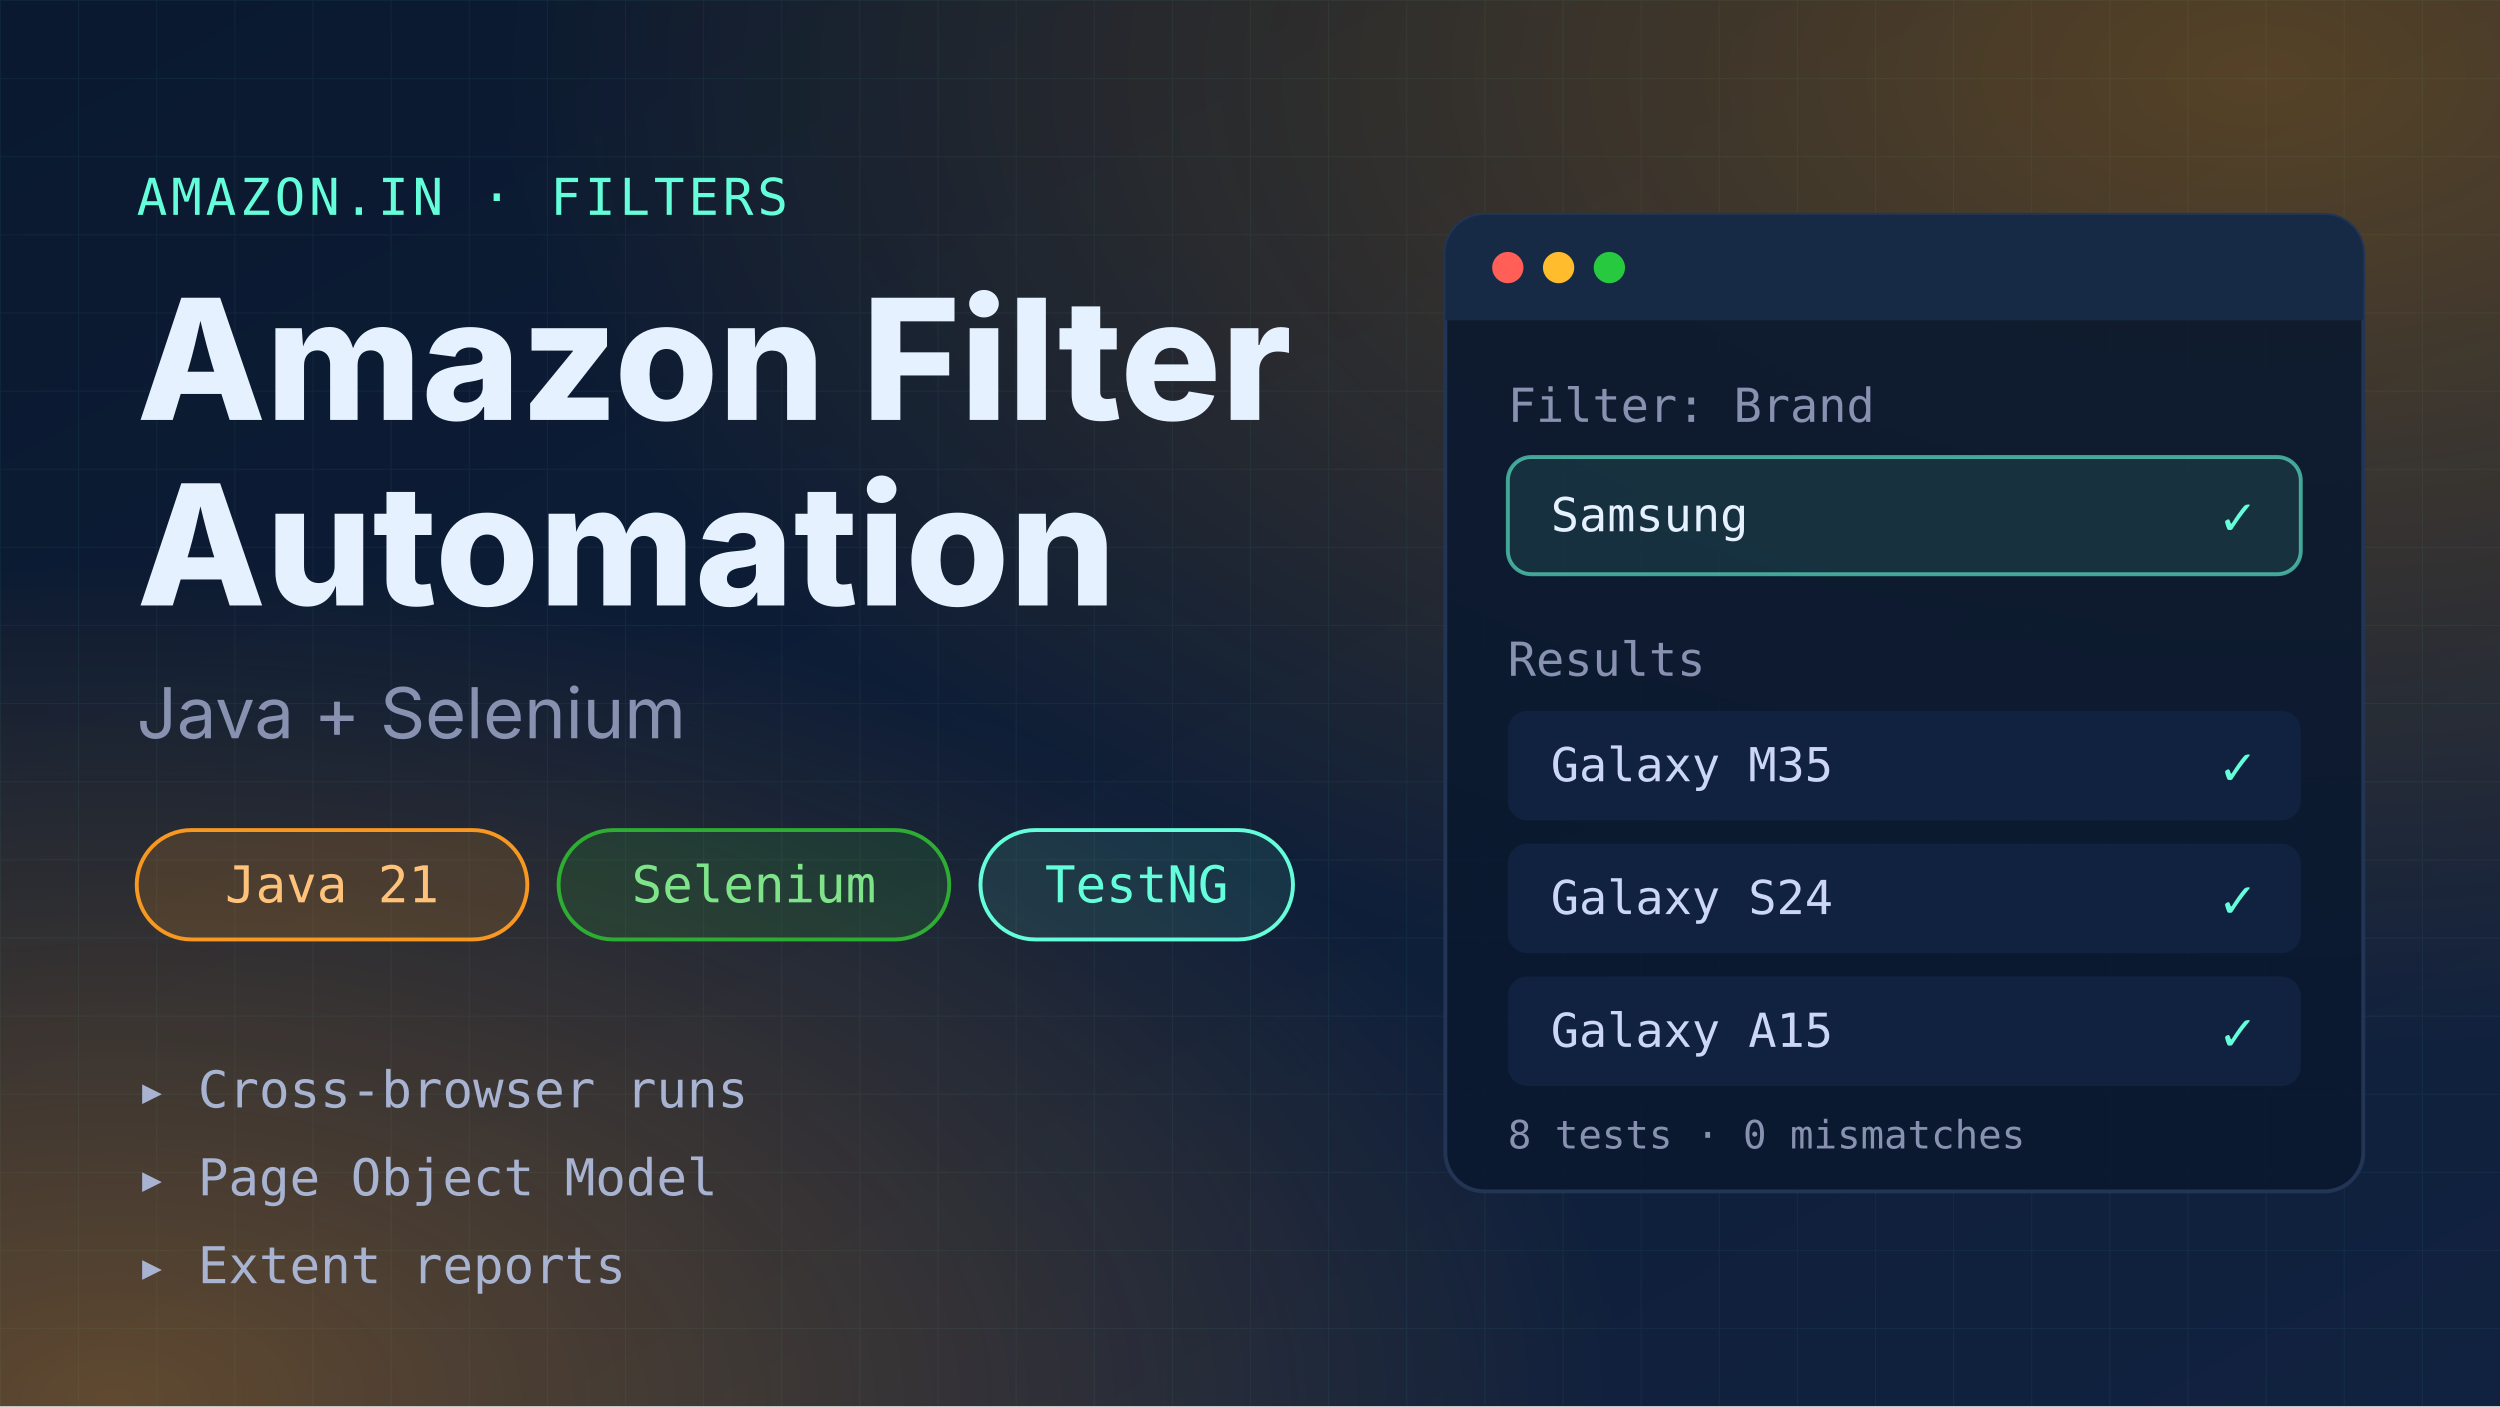
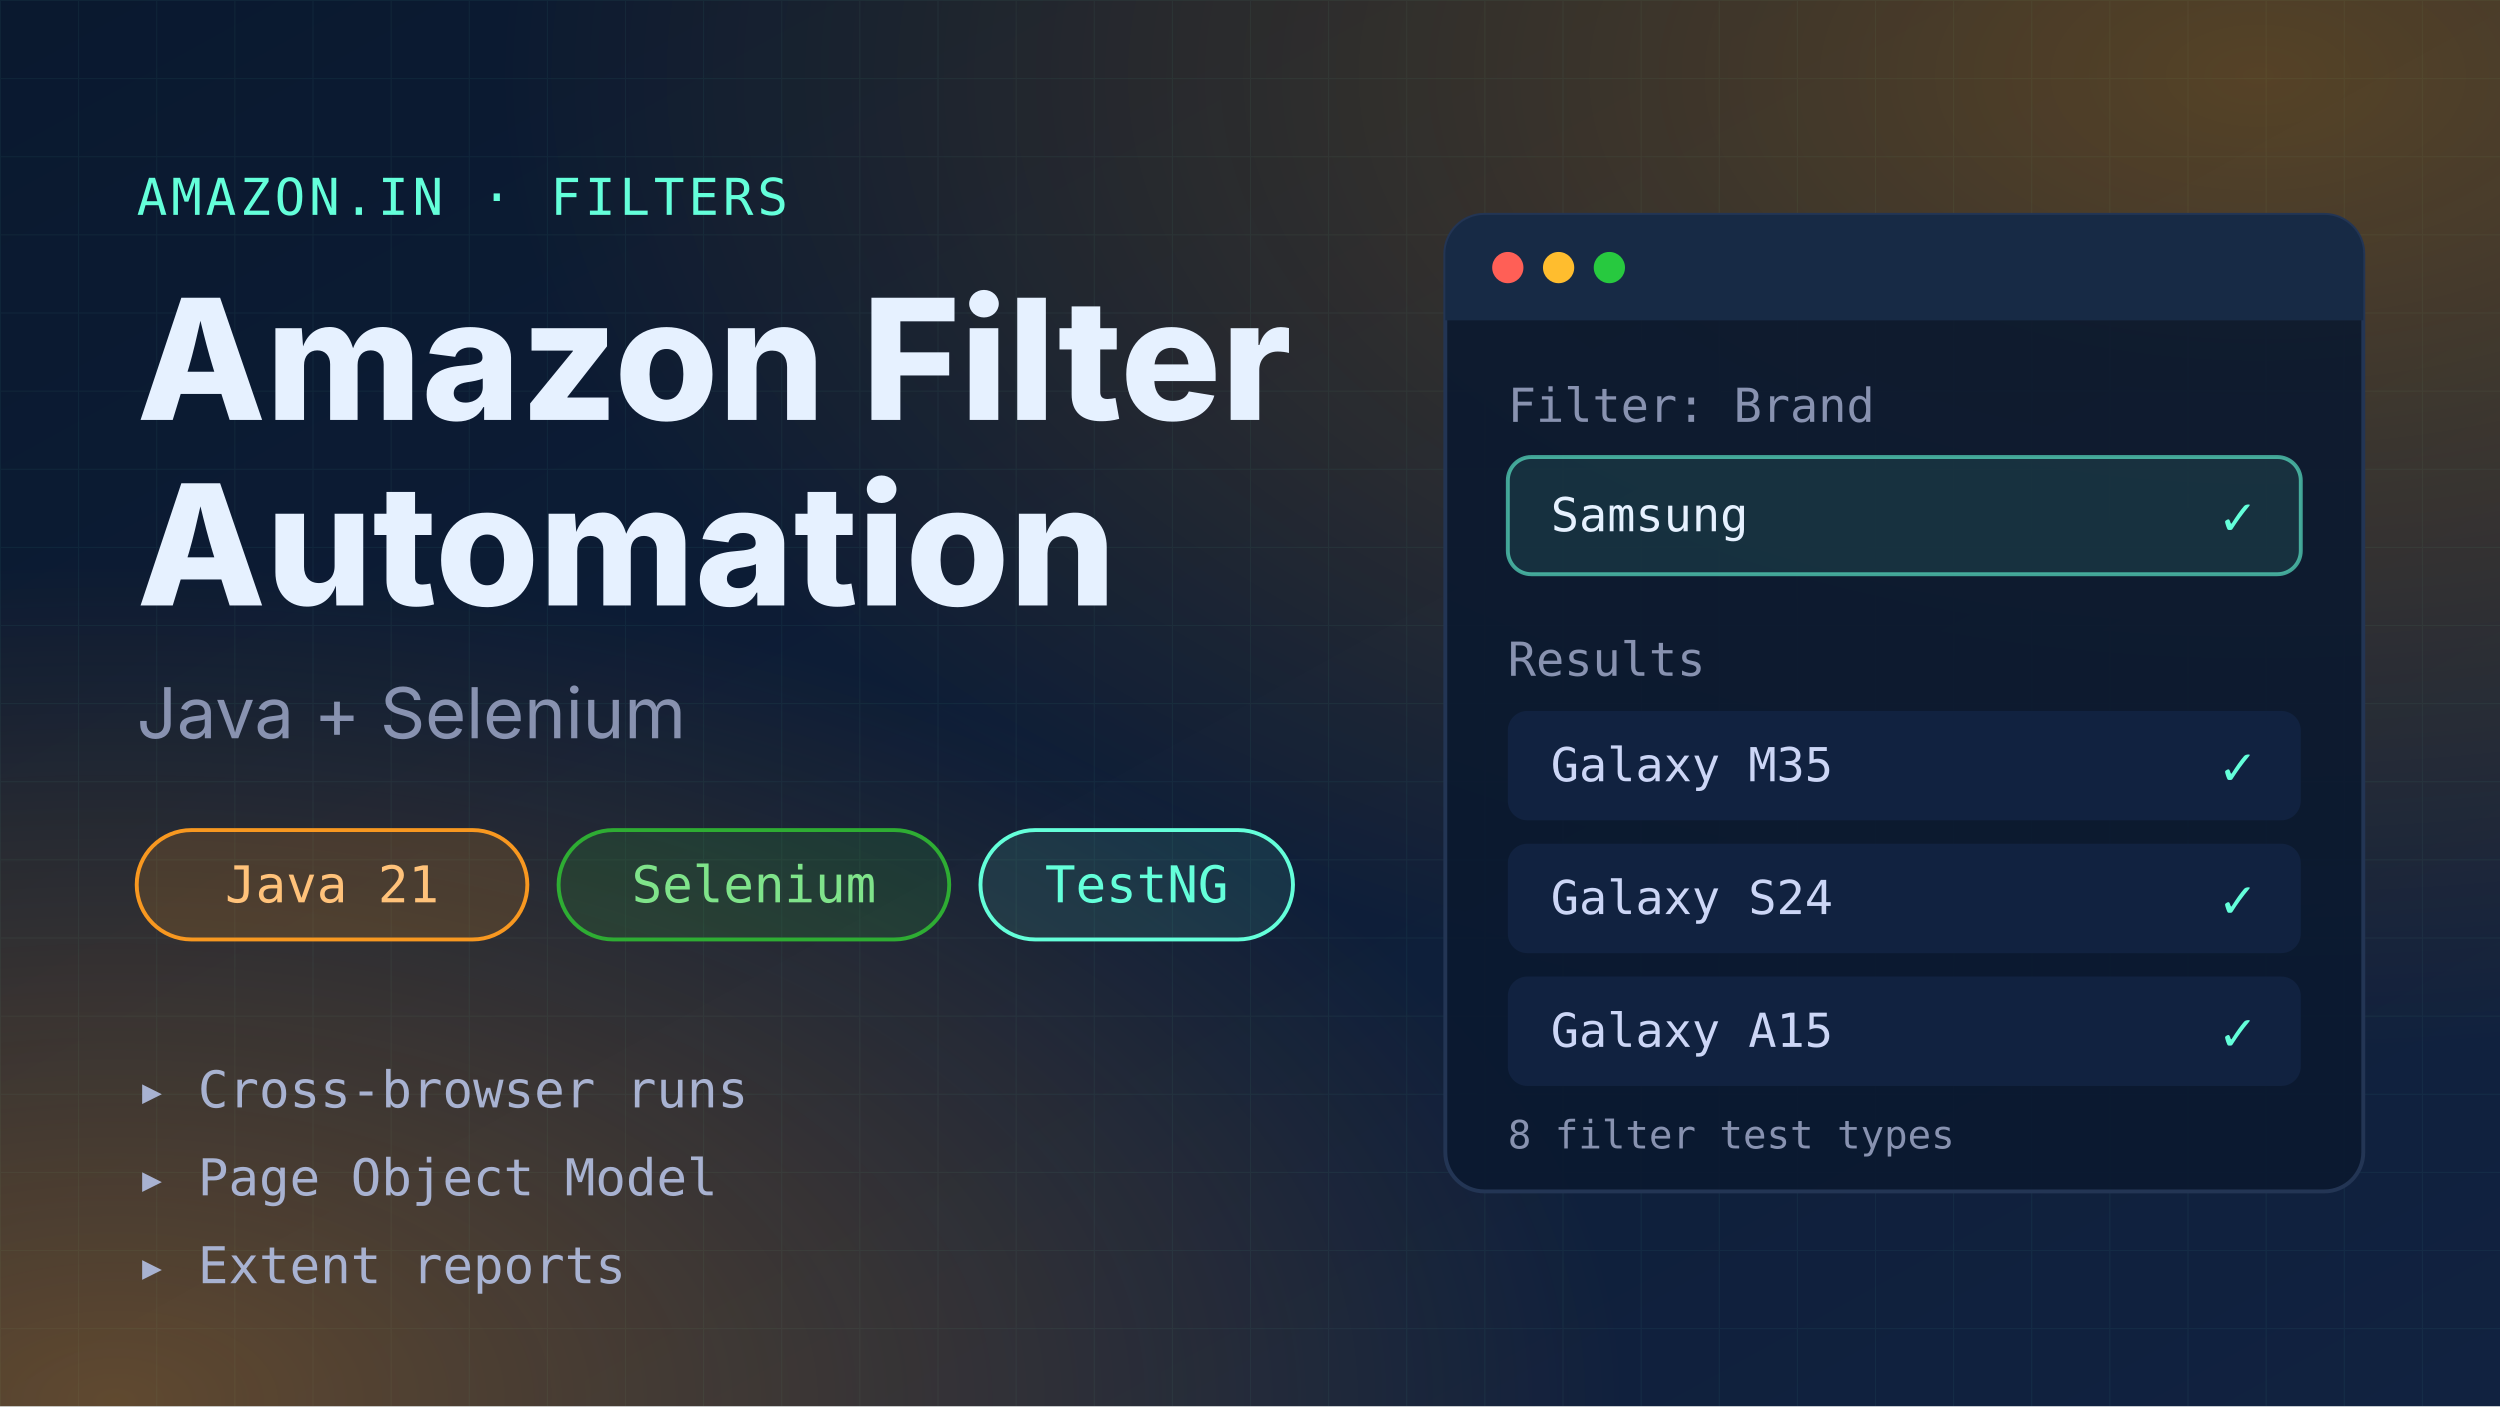
<svg xmlns="http://www.w3.org/2000/svg" viewBox="0 0 1280 720" role="img" aria-label="Amazon filter automation with Java and Selenium">
  <defs>
    <linearGradient id="bg" x1="0" y1="0" x2="1" y2="1">
      <stop offset="0" stop-color="#0a192f" />
      <stop offset="1" stop-color="#112240" />
    </linearGradient>
    <radialGradient id="glow" cx="0.9" cy="0.05" r="0.7">
      <stop offset="0" stop-color="#ff9900" stop-opacity="0.3" />
      <stop offset="1" stop-color="#ff9900" stop-opacity="0" />
    </radialGradient>
    <radialGradient id="glow2" cx="0.05" cy="1" r="0.6">
      <stop offset="0" stop-color="#f89820" stop-opacity="0.35" />
      <stop offset="1" stop-color="#f89820" stop-opacity="0" />
    </radialGradient>
    <pattern id="grid" width="40" height="40" patternUnits="userSpaceOnUse">
      <path d="M40 0H0V40" fill="none" stroke="#64ffda" stroke-opacity="0.05" />
    </pattern>
  </defs>
  <rect width="1280" height="720" fill="url(#bg)" />
  <rect width="1280" height="720" fill="url(#grid)" />
  <rect width="1280" height="720" fill="url(#glow)" />
  <rect width="1280" height="720" fill="url(#glow2)" />
  <g font-family="'Inter','Segoe UI',Arial,sans-serif">
    <text x="70" y="110" font-family="'Fira Code',Consolas,monospace" font-size="26" fill="#64ffda" letter-spacing="2">AMAZON.IN · FILTERS</text>
    <text x="70" y="215" font-size="86" font-weight="800" fill="#e6f1ff">Amazon Filter</text>
    <text x="70" y="310" font-size="86" font-weight="800" fill="#e6f1ff">Automation</text>
    <text x="70" y="378" font-size="36" fill="#8892b0">Java + Selenium</text>
    <g font-family="'Fira Code',Consolas,monospace" font-size="26">
      <rect x="70" y="425" width="200" height="56" rx="28" fill="#f89820" fill-opacity="0.16" stroke="#f89820" stroke-width="2" />
      <text x="170" y="462" text-anchor="middle" fill="#ffc27a">Java 21</text>
      <rect x="286" y="425" width="200" height="56" rx="28" fill="#2ead33" fill-opacity="0.16" stroke="#2ead33" stroke-width="2" />
      <text x="386" y="462" text-anchor="middle" fill="#7fe38a">Selenium</text>
      <rect x="502" y="425" width="160" height="56" rx="28" fill="#64ffda" fill-opacity="0.1" stroke="#64ffda" stroke-width="2" />
      <text x="582" y="462" text-anchor="middle" fill="#64ffda">TestNG</text>
    </g>
    <g font-family="'Fira Code',Consolas,monospace" font-size="26" fill="#a8b2d1">
      <text x="70" y="567">▸ Cross-browser runs</text>
      <text x="70" y="612">▸ Page Object Model</text>
      <text x="70" y="657">▸ Extent reports</text>
    </g>
    <g transform="translate(740 110)">
      <rect width="470" height="500" rx="20" fill="#0a192f" fill-opacity="0.9" stroke="#233554" stroke-width="2" />
      <path d="M0 20a20 20 0 0 1 20-20h430a20 20 0 0 1 20 20v34H0z" fill="#172a45" />
      <circle cx="32" cy="27" r="8" fill="#ff5f56" />
      <circle cx="58" cy="27" r="8" fill="#ffbd2e" />
      <circle cx="84" cy="27" r="8" fill="#27c93f" />
      <g font-family="'Fira Code',Consolas,monospace" font-size="24">
        <text x="32" y="106" fill="#8892b0">Filter: Brand</text>
        <rect x="32" y="124" width="406" height="60" rx="12" fill="#64ffda" fill-opacity="0.1" stroke="#64ffda" stroke-opacity="0.6" stroke-width="2" />
        <text x="54" y="162" fill="#e6f1ff">Samsung</text>
        <text x="414" y="164" text-anchor="end" font-size="28" fill="#64ffda">✓</text>
        <text x="32" y="236" fill="#8892b0">Results</text>
        <rect x="32" y="254" width="406" height="56" rx="10" fill="#112240" />
        <text x="54" y="290" fill="#ccd6f6">Galaxy M35</text>
        <text x="414" y="292" text-anchor="end" font-size="28" fill="#64ffda">✓</text>
        <rect x="32" y="322" width="406" height="56" rx="10" fill="#112240" />
        <text x="54" y="358" fill="#ccd6f6">Galaxy S24</text>
        <text x="414" y="360" text-anchor="end" font-size="28" fill="#64ffda">✓</text>
        <rect x="32" y="390" width="406" height="56" rx="10" fill="#112240" />
        <text x="54" y="426" fill="#ccd6f6">Galaxy A15</text>
        <text x="414" y="428" text-anchor="end" font-size="28" fill="#64ffda">✓</text>
-         <text x="32" y="478" font-size="20" fill="#8892b0">8 tests · 0 mismatches</text>
+         <text x="32" y="478" font-size="20" fill="#8892b0">8 filter test types</text>
      </g>
    </g>
  </g>
</svg>
